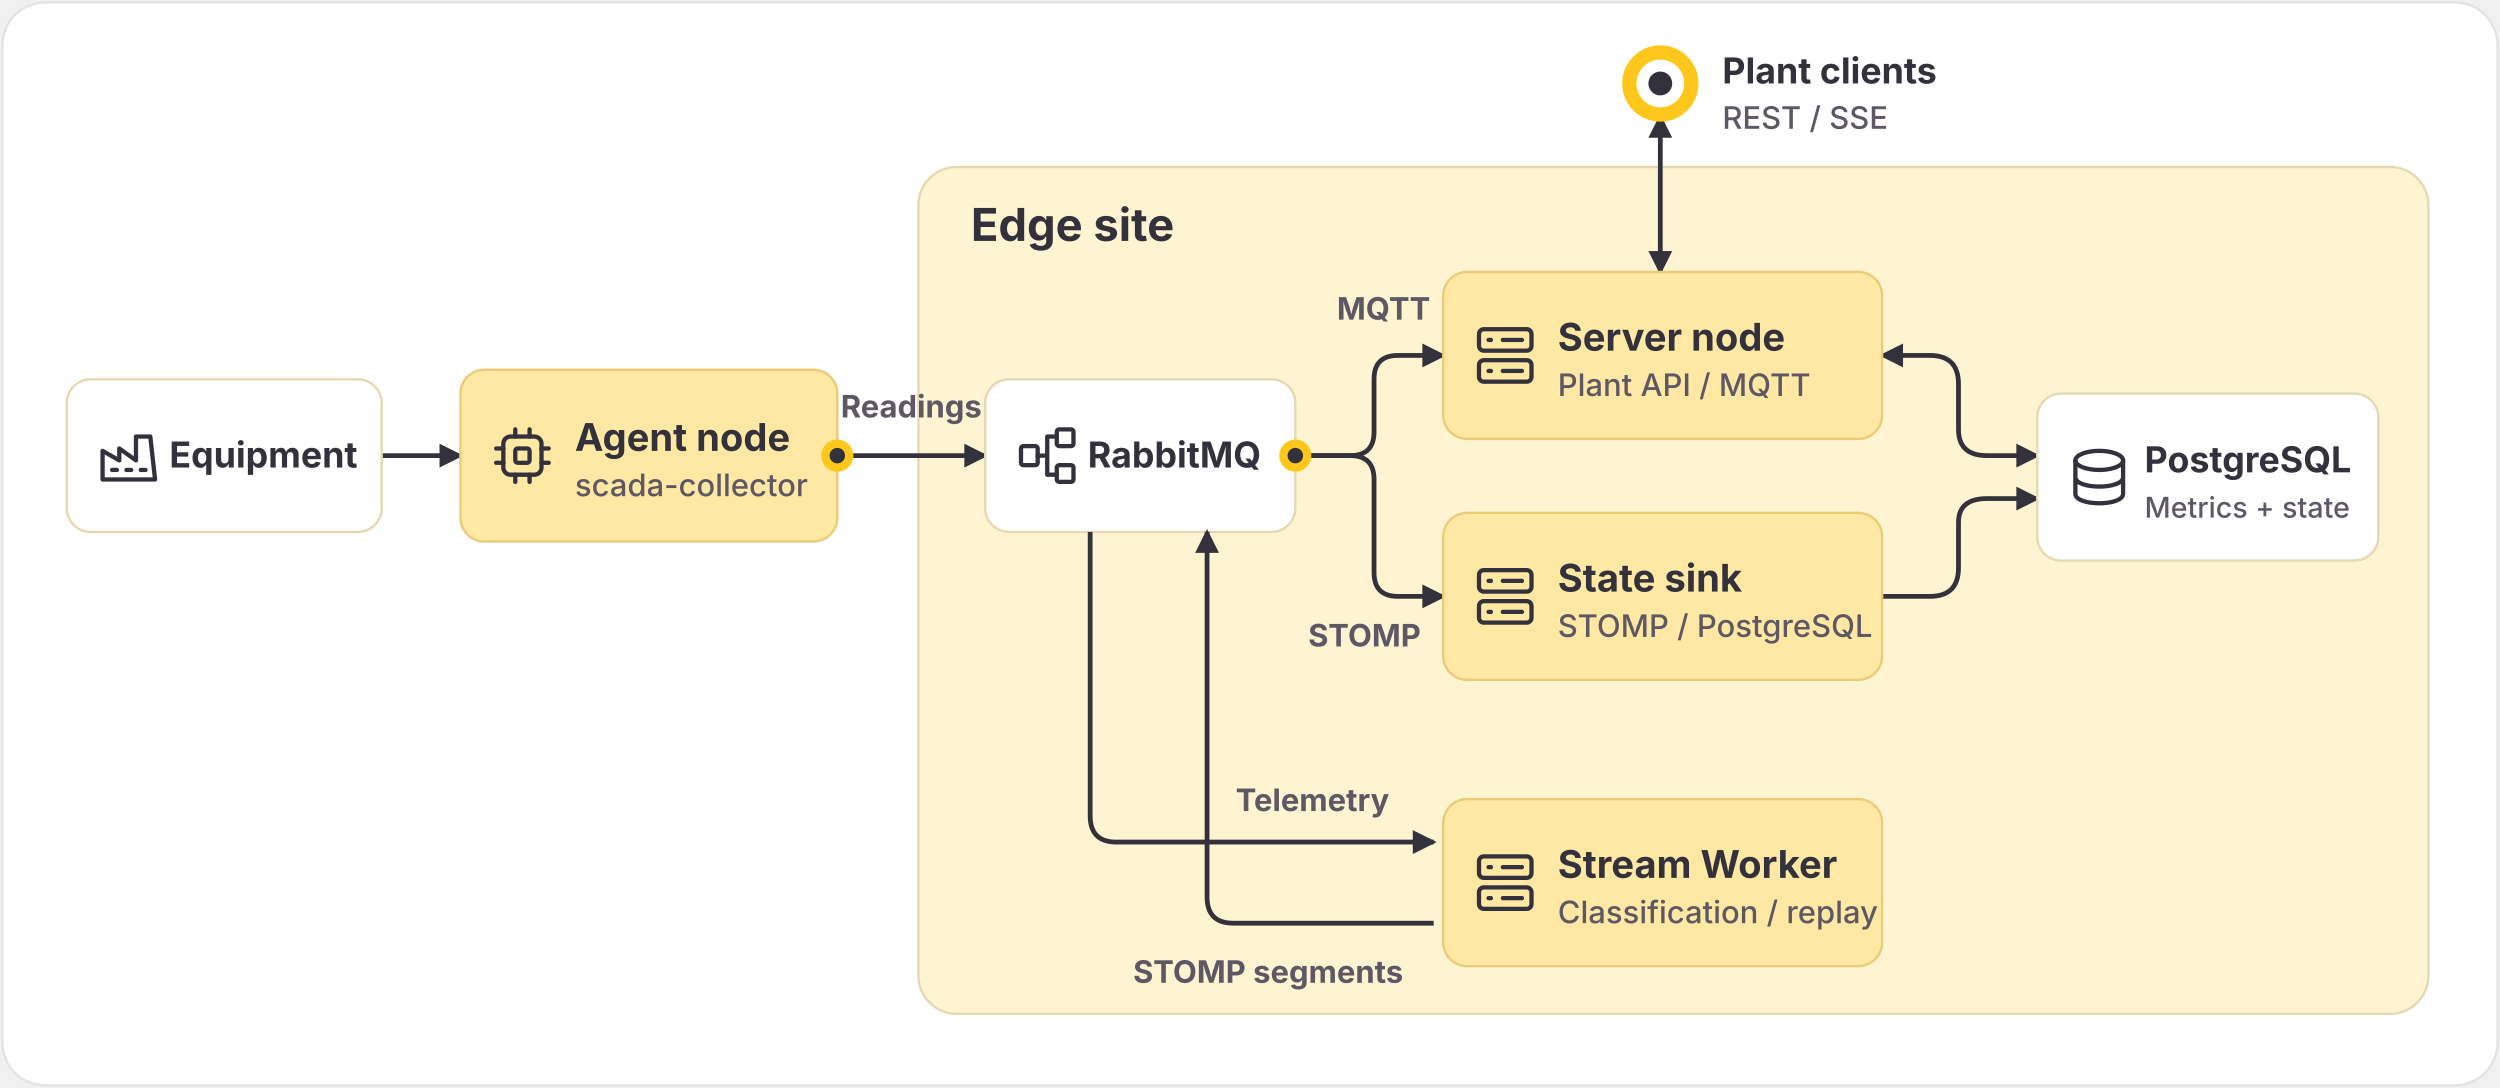
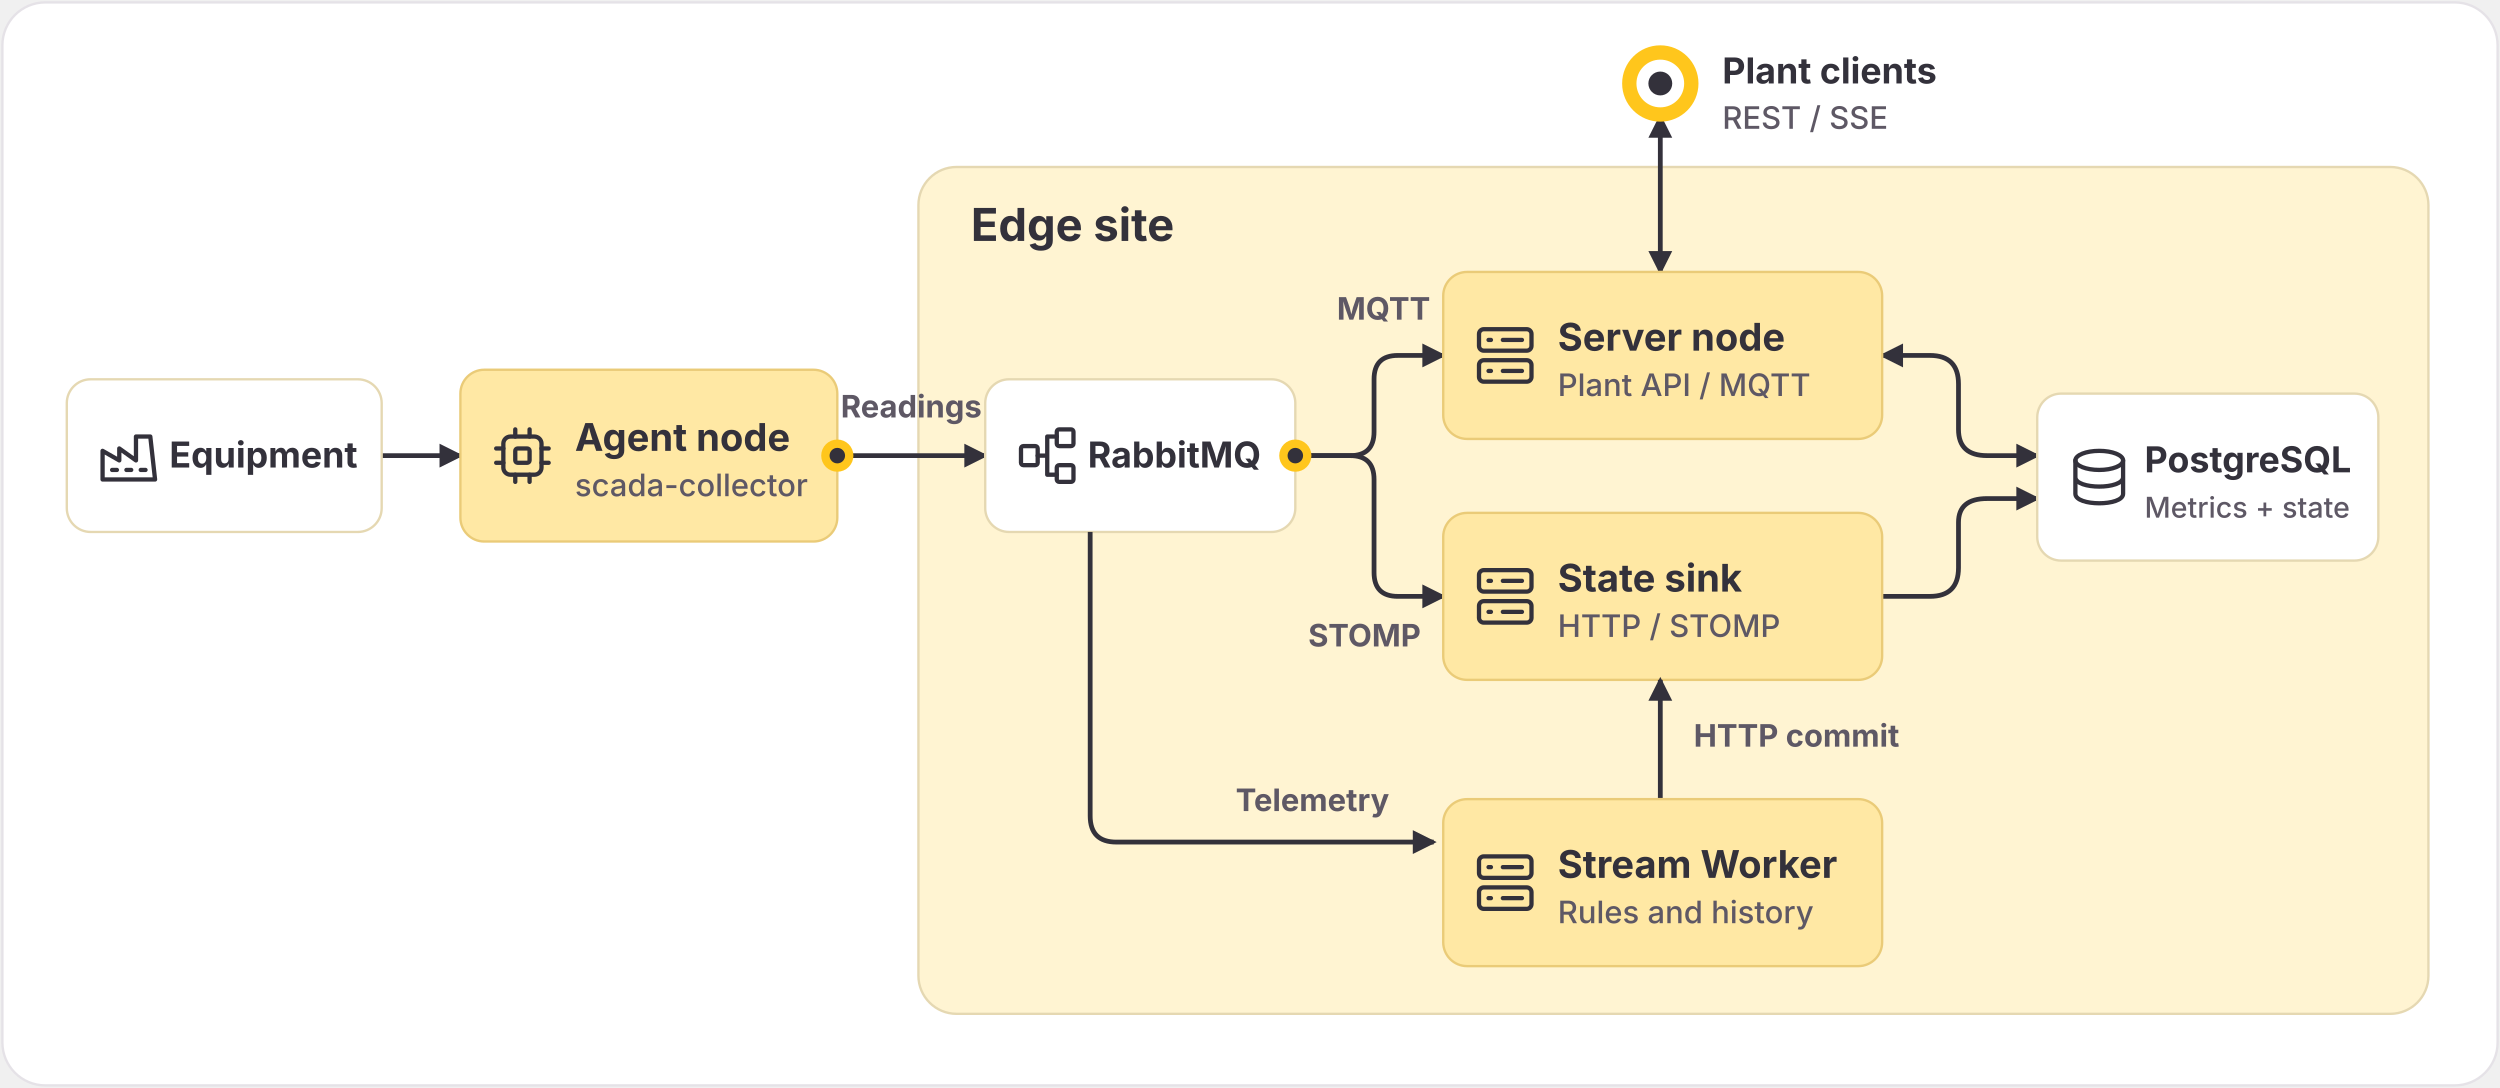
<svg xmlns="http://www.w3.org/2000/svg" viewBox="0 0 1048 456" width="1048" height="456" role="img" aria-labelledby="title desc" font-family="system-ui, -apple-system, sans-serif">
  <defs>
    <marker id="arrow" viewBox="0 0 8 8" refX="7" refY="4" markerWidth="5" markerHeight="5" orient="auto">
      <path d="M0 0l8 4-8 4z" fill="#33313b" />
    </marker>
    <marker id="arrow-start" viewBox="0 0 8 8" refX="7" refY="4" markerWidth="5" markerHeight="5" orient="auto-start-reverse">
      <path d="M0 0l8 4-8 4z" fill="#33313b" />
    </marker>
  </defs>
  <rect x="1" y="1" width="1046" height="454" rx="18" fill="#ffffff" stroke="#e5e2e7" />
  <rect x="385" y="70" width="633" height="355" rx="16" fill="#fff4d2" stroke="#e5d8b2" />
  <text x="407" y="101" font-size="19" font-weight="700" fill="#33313b" text-anchor="start">Edge site</text>
  <path d="M160 191H193" fill="none" stroke="#33313b" stroke-width="2" stroke-linecap="round" stroke-linejoin="round" marker-end="url(#arrow)" />
  <path d="M351 191H413" fill="none" stroke="#33313b" stroke-width="2" stroke-linecap="round" stroke-linejoin="round" marker-end="url(#arrow)" />
  <path d="M543 191H566Q576 191 576 181V159Q576 149 586 149H605" fill="none" stroke="#33313b" stroke-width="2" stroke-linecap="round" stroke-linejoin="round" marker-end="url(#arrow)" />
  <path d="M543 191H566Q576 191 576 201V240Q576 250 586 250H605" fill="none" stroke="#33313b" stroke-width="2" stroke-linecap="round" stroke-linejoin="round" marker-end="url(#arrow)" />
  <path d="M789 149H809Q821 149 821 161V180Q821 191 833 191H854" fill="none" stroke="#33313b" stroke-width="2" stroke-linecap="round" stroke-linejoin="round" marker-start="url(#arrow-start)" marker-end="url(#arrow)" />
  <path d="M789 250H809Q821 250 821 238V219Q821 209 833 209H854" fill="none" stroke="#33313b" stroke-width="2" stroke-linecap="round" stroke-linejoin="round" marker-end="url(#arrow)" />
  <path d="M696 49V114" fill="none" stroke="#33313b" stroke-width="2" stroke-linecap="round" stroke-linejoin="round" marker-start="url(#arrow-start)" marker-end="url(#arrow)" />
  <rect x="28" y="159" width="132" height="64" rx="10" fill="#ffffff" stroke="#e5d8b2" />
  <g transform="translate(41 178.0)" fill="none" stroke="#33313b" stroke-width="1.8" stroke-linecap="round" stroke-linejoin="round">
    <path d="M2 23V11l7 4v-5l7 5V5h6l2 18zM6 19h2m4 0h2m4 0h2" />
  </g>
  <text x="71" y="196.0" font-size="15" font-weight="700" fill="#33313b" text-anchor="start">Equipment</text>
  <rect x="193" y="155" width="158" height="72" rx="10" fill="#ffe8a4" stroke="#eacb78" />
  <g transform="translate(206 178.0)" fill="none" stroke="#33313b" stroke-width="1.8" stroke-linecap="round" stroke-linejoin="round">
    <rect x="5" y="5" width="16" height="16" rx="3" />
    <rect x="10" y="10" width="6" height="6" rx="1" />
    <path d="M10 2v3m6-3v3M10 21v3m6-3v3M2 10h3m-3 6h3m16-6h3m-3 6h3" />
  </g>
  <text x="241" y="189.0" font-size="16" font-weight="700" fill="#33313b" text-anchor="start">Agent node</text>
  <text x="241" y="208.0" font-size="13" font-weight="500" fill="#5e5865" text-anchor="start">scada-collector</text>
  <rect x="413" y="159" width="130" height="64" rx="10" fill="#ffffff" stroke="#e5d8b2" />
  <g transform="translate(426 178.0)" fill="none" stroke="#33313b" stroke-width="1.8" stroke-linecap="round" stroke-linejoin="round">
    <rect x="2" y="9" width="7" height="8" rx="1" />
    <rect x="17" y="2" width="7" height="7" rx="1" />
    <rect x="17" y="17" width="7" height="7" rx="1" />
    <path d="M9 13h4m4-8h-4v16h4" />
  </g>
  <text x="456" y="196.0" font-size="15" font-weight="700" fill="#33313b" text-anchor="start">RabbitMQ</text>
  <rect x="605" y="114" width="184" height="70" rx="10" fill="#ffe8a4" stroke="#eacb78" />
  <g transform="translate(618 136.0)" fill="none" stroke="#33313b" stroke-width="1.8" stroke-linecap="round" stroke-linejoin="round">
    <rect x="2" y="2" width="22" height="9" rx="2" />
    <rect x="2" y="15" width="22" height="9" rx="2" />
    <path d="M6 6.5h1m-1 13h1m5-13h8m-8 13h8" />
  </g>
  <text x="653" y="147.0" font-size="16" font-weight="700" fill="#33313b" text-anchor="start">Server node</text>
  <text x="653" y="166.0" font-size="13" font-weight="500" fill="#5e5865" text-anchor="start">Plant API / MQTT</text>
  <rect x="605" y="215" width="184" height="70" rx="10" fill="#ffe8a4" stroke="#eacb78" />
  <g transform="translate(618 237.0)" fill="none" stroke="#33313b" stroke-width="1.8" stroke-linecap="round" stroke-linejoin="round">
    <rect x="2" y="2" width="22" height="9" rx="2" />
    <rect x="2" y="15" width="22" height="9" rx="2" />
    <path d="M6 6.5h1m-1 13h1m5-13h8m-8 13h8" />
  </g>
  <text x="653" y="248.0" font-size="16" font-weight="700" fill="#33313b" text-anchor="start">State sink</text>
-   <text x="653" y="267.0" font-size="13" font-weight="500" fill="#5e5865" text-anchor="start">STOMP / PostgreSQL</text>
+   <text x="653" y="267.0" font-size="13" font-weight="500" fill="#5e5865" text-anchor="start">HTTP / STOMP</text>
  <rect x="854" y="165" width="143" height="70" rx="10" fill="#ffffff" stroke="#e5d8b2" />
  <g transform="translate(867 187.0)" fill="none" stroke="#33313b" stroke-width="1.8" stroke-linecap="round" stroke-linejoin="round">
    <ellipse cx="13" cy="6" rx="10" ry="4" />
    <path d="M3 6v14c0 5.3 20 5.3 20 0V6M3 13c0 5.3 20 5.3 20 0" />
  </g>
  <text x="899" y="198.0" font-size="15" font-weight="700" fill="#33313b" text-anchor="start">PostgreSQL</text>
  <text x="899" y="217.0" font-size="12" font-weight="500" fill="#5e5865" text-anchor="start">Metrics + state</text>
  <circle cx="351" cy="191" r="5" fill="#33313b" stroke="#ffc61c" stroke-width="3.5" />
  <circle cx="543" cy="191" r="5" fill="#33313b" stroke="#ffc61c" stroke-width="3.5" />
  <circle cx="696" cy="35" r="13" fill="#ffffff" stroke="#ffc61c" stroke-width="6" />
  <circle cx="696" cy="35" r="5" fill="#33313b" />
  <text x="722" y="35" font-size="15" font-weight="700" fill="#33313b" text-anchor="start">Plant clients</text>
  <text x="722" y="54" font-size="13" font-weight="500" fill="#5e5865" text-anchor="start">REST / SSE</text>
  <text x="382" y="175" font-size="13" font-weight="650" fill="#5e5865" text-anchor="middle">Readings</text>
  <text x="580" y="134" font-size="13" font-weight="650" fill="#5e5865" text-anchor="middle">MQTT</text>
  <text x="572" y="271" font-size="13" font-weight="650" fill="#5e5865" text-anchor="middle">STOMP</text>
  <path d="M457 223V342Q457 353 468 353H601" fill="none" stroke="#33313b" stroke-width="2" marker-end="url(#arrow)" />
-   <path d="M601 387H517Q506 387 506 376V223" fill="none" stroke="#33313b" stroke-width="2" marker-end="url(#arrow)" />
+   <path d="M696 335V285" fill="none" stroke="#33313b" stroke-width="2" marker-end="url(#arrow)" />
  <text x="518" y="340" font-size="13" font-weight="650" fill="#5e5865">Telemetry</text>
-   <text x="475" y="412" font-size="13" font-weight="650" fill="#5e5865">STOMP segments</text>
+   <text x="710" y="313" font-size="13" font-weight="650" fill="#5e5865">HTTP commit</text>
  <rect x="605" y="335" width="184" height="70" rx="10" fill="#ffe8a4" stroke="#eacb78" />
  <g transform="translate(618 357)" fill="none" stroke="#33313b" stroke-width="1.8" stroke-linecap="round" stroke-linejoin="round">
    <rect x="2" y="2" width="22" height="9" rx="2" />
    <rect x="2" y="15" width="22" height="9" rx="2" />
    <path d="M6 6.5h1m-1 13h1m5-13h8m-8 13h8" />
  </g>
  <text x="653" y="368" font-size="16" font-weight="700" fill="#33313b">Stream Worker</text>
-   <text x="653" y="387" font-size="13" font-weight="500" fill="#5e5865">Classification / replay</text>
+   <text x="653" y="387" font-size="13" font-weight="500" fill="#5e5865">Rules and history</text>
</svg>
